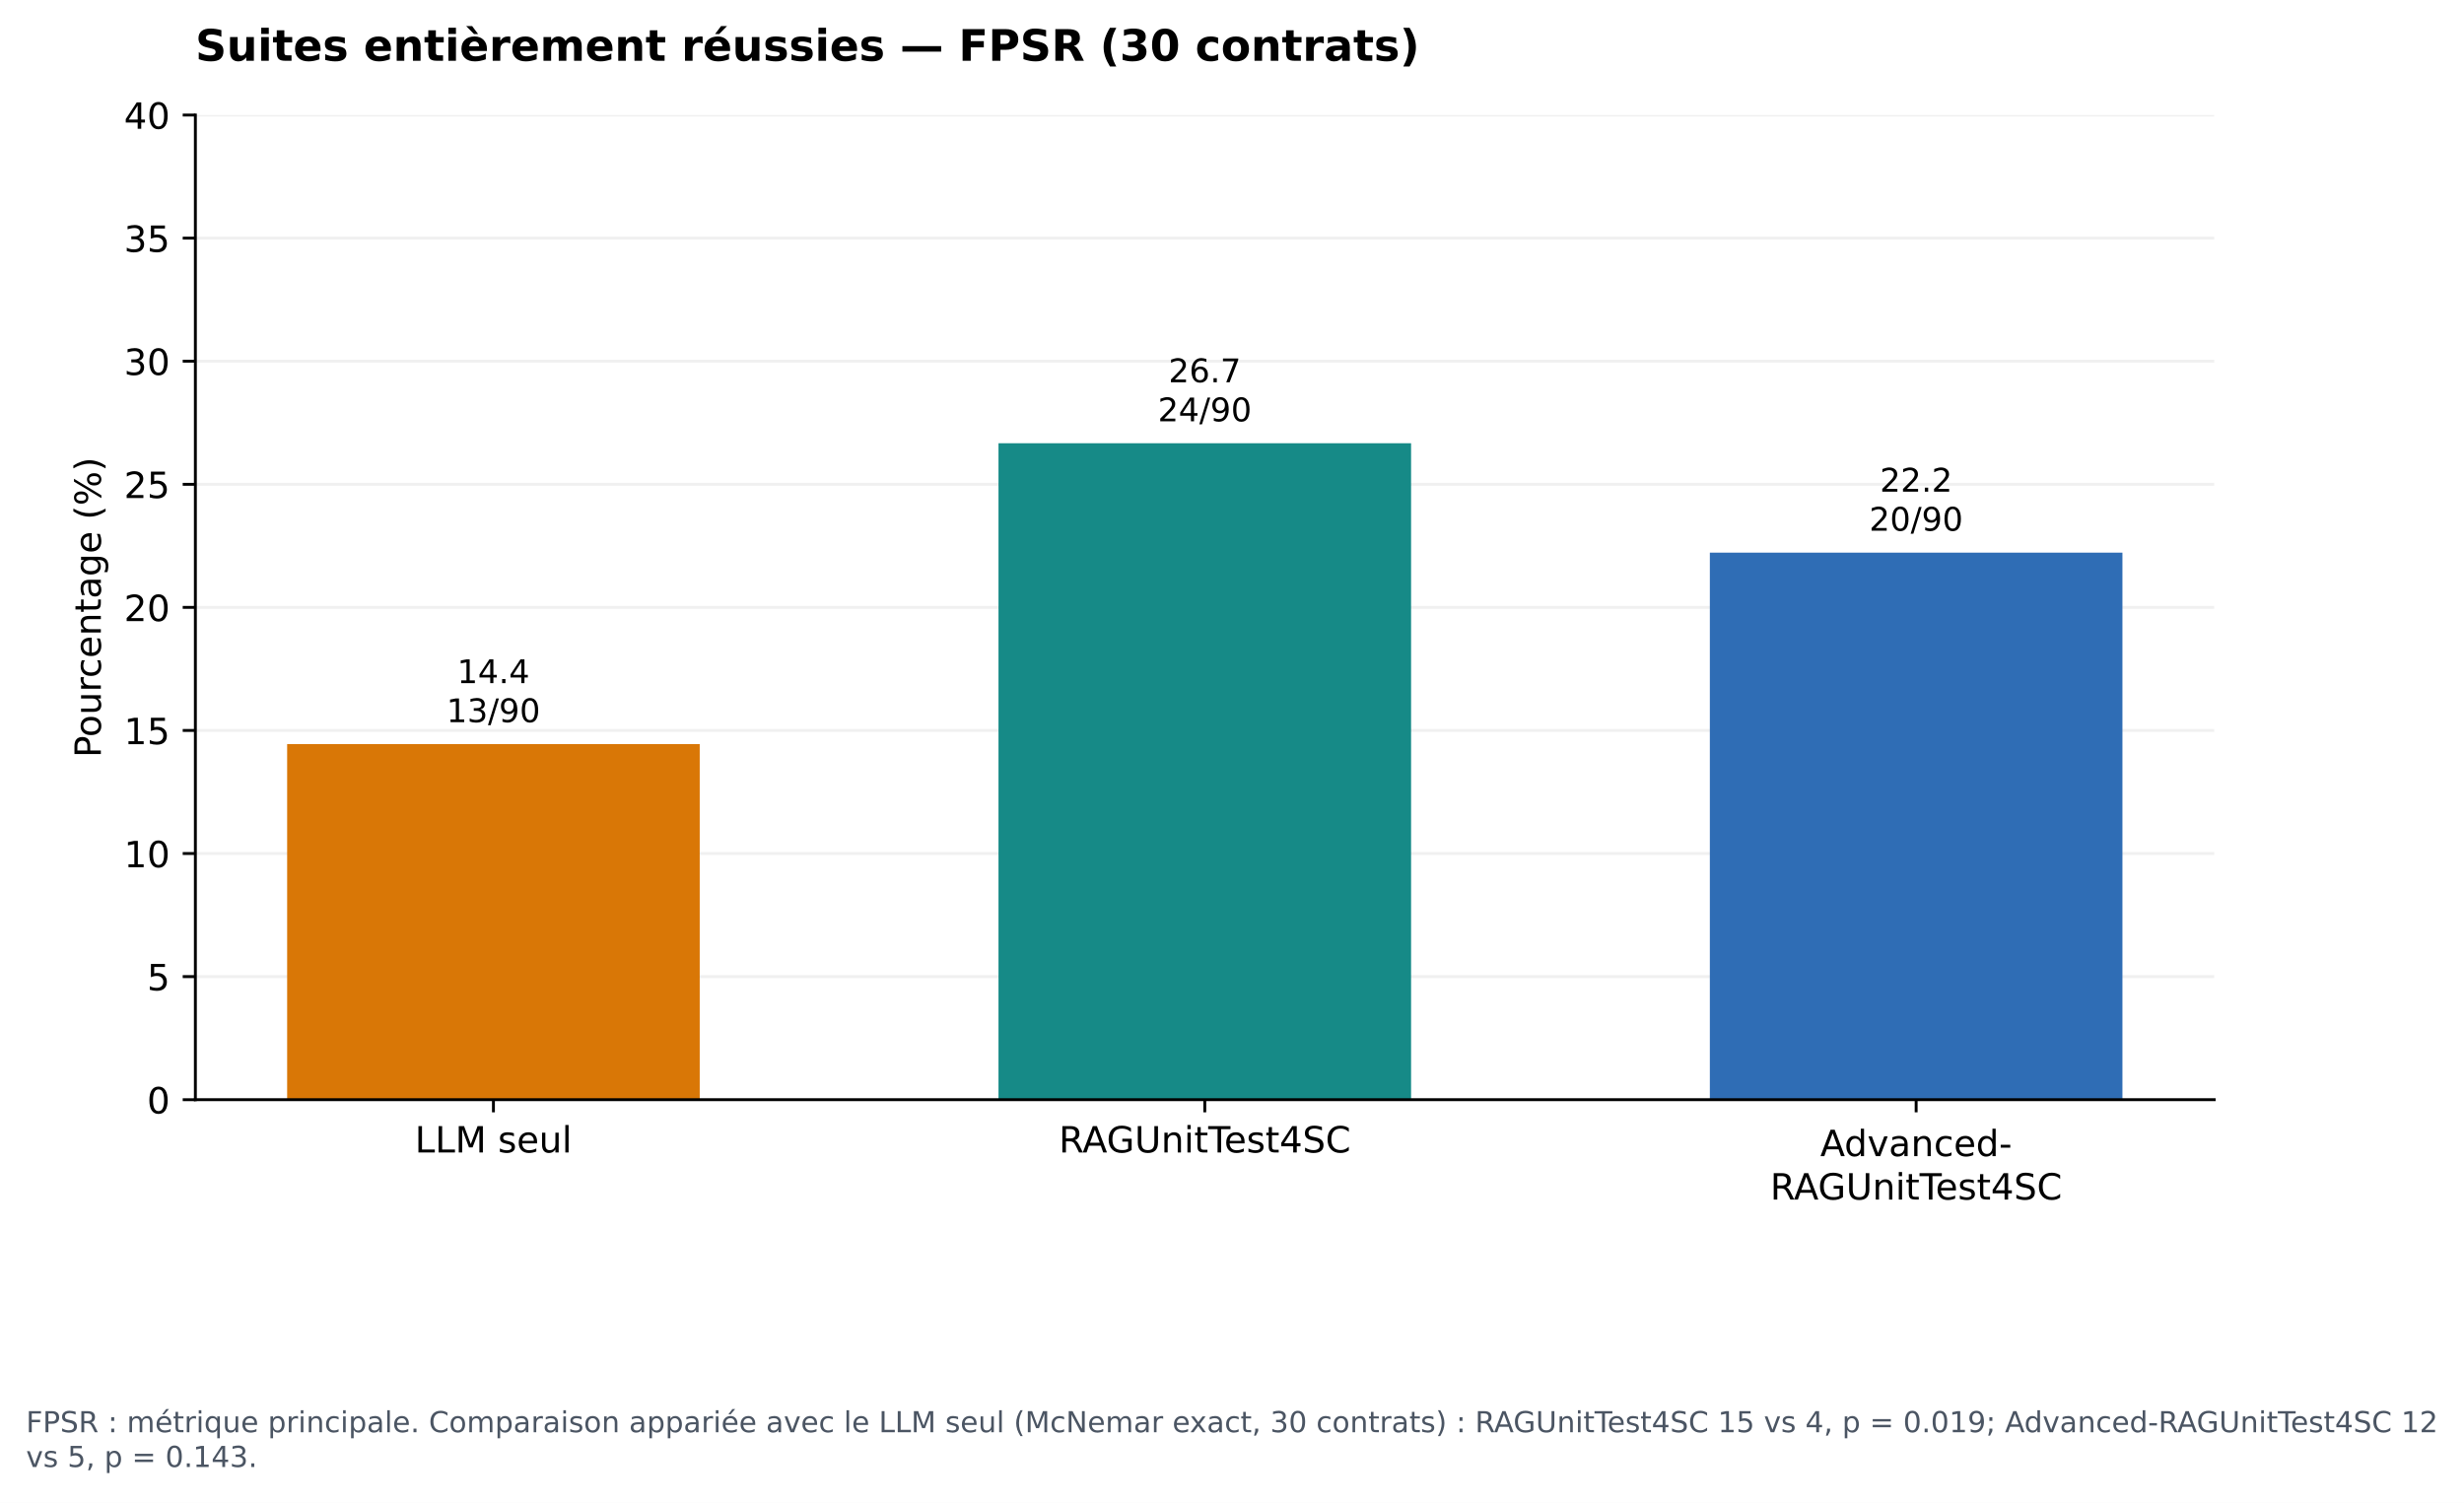
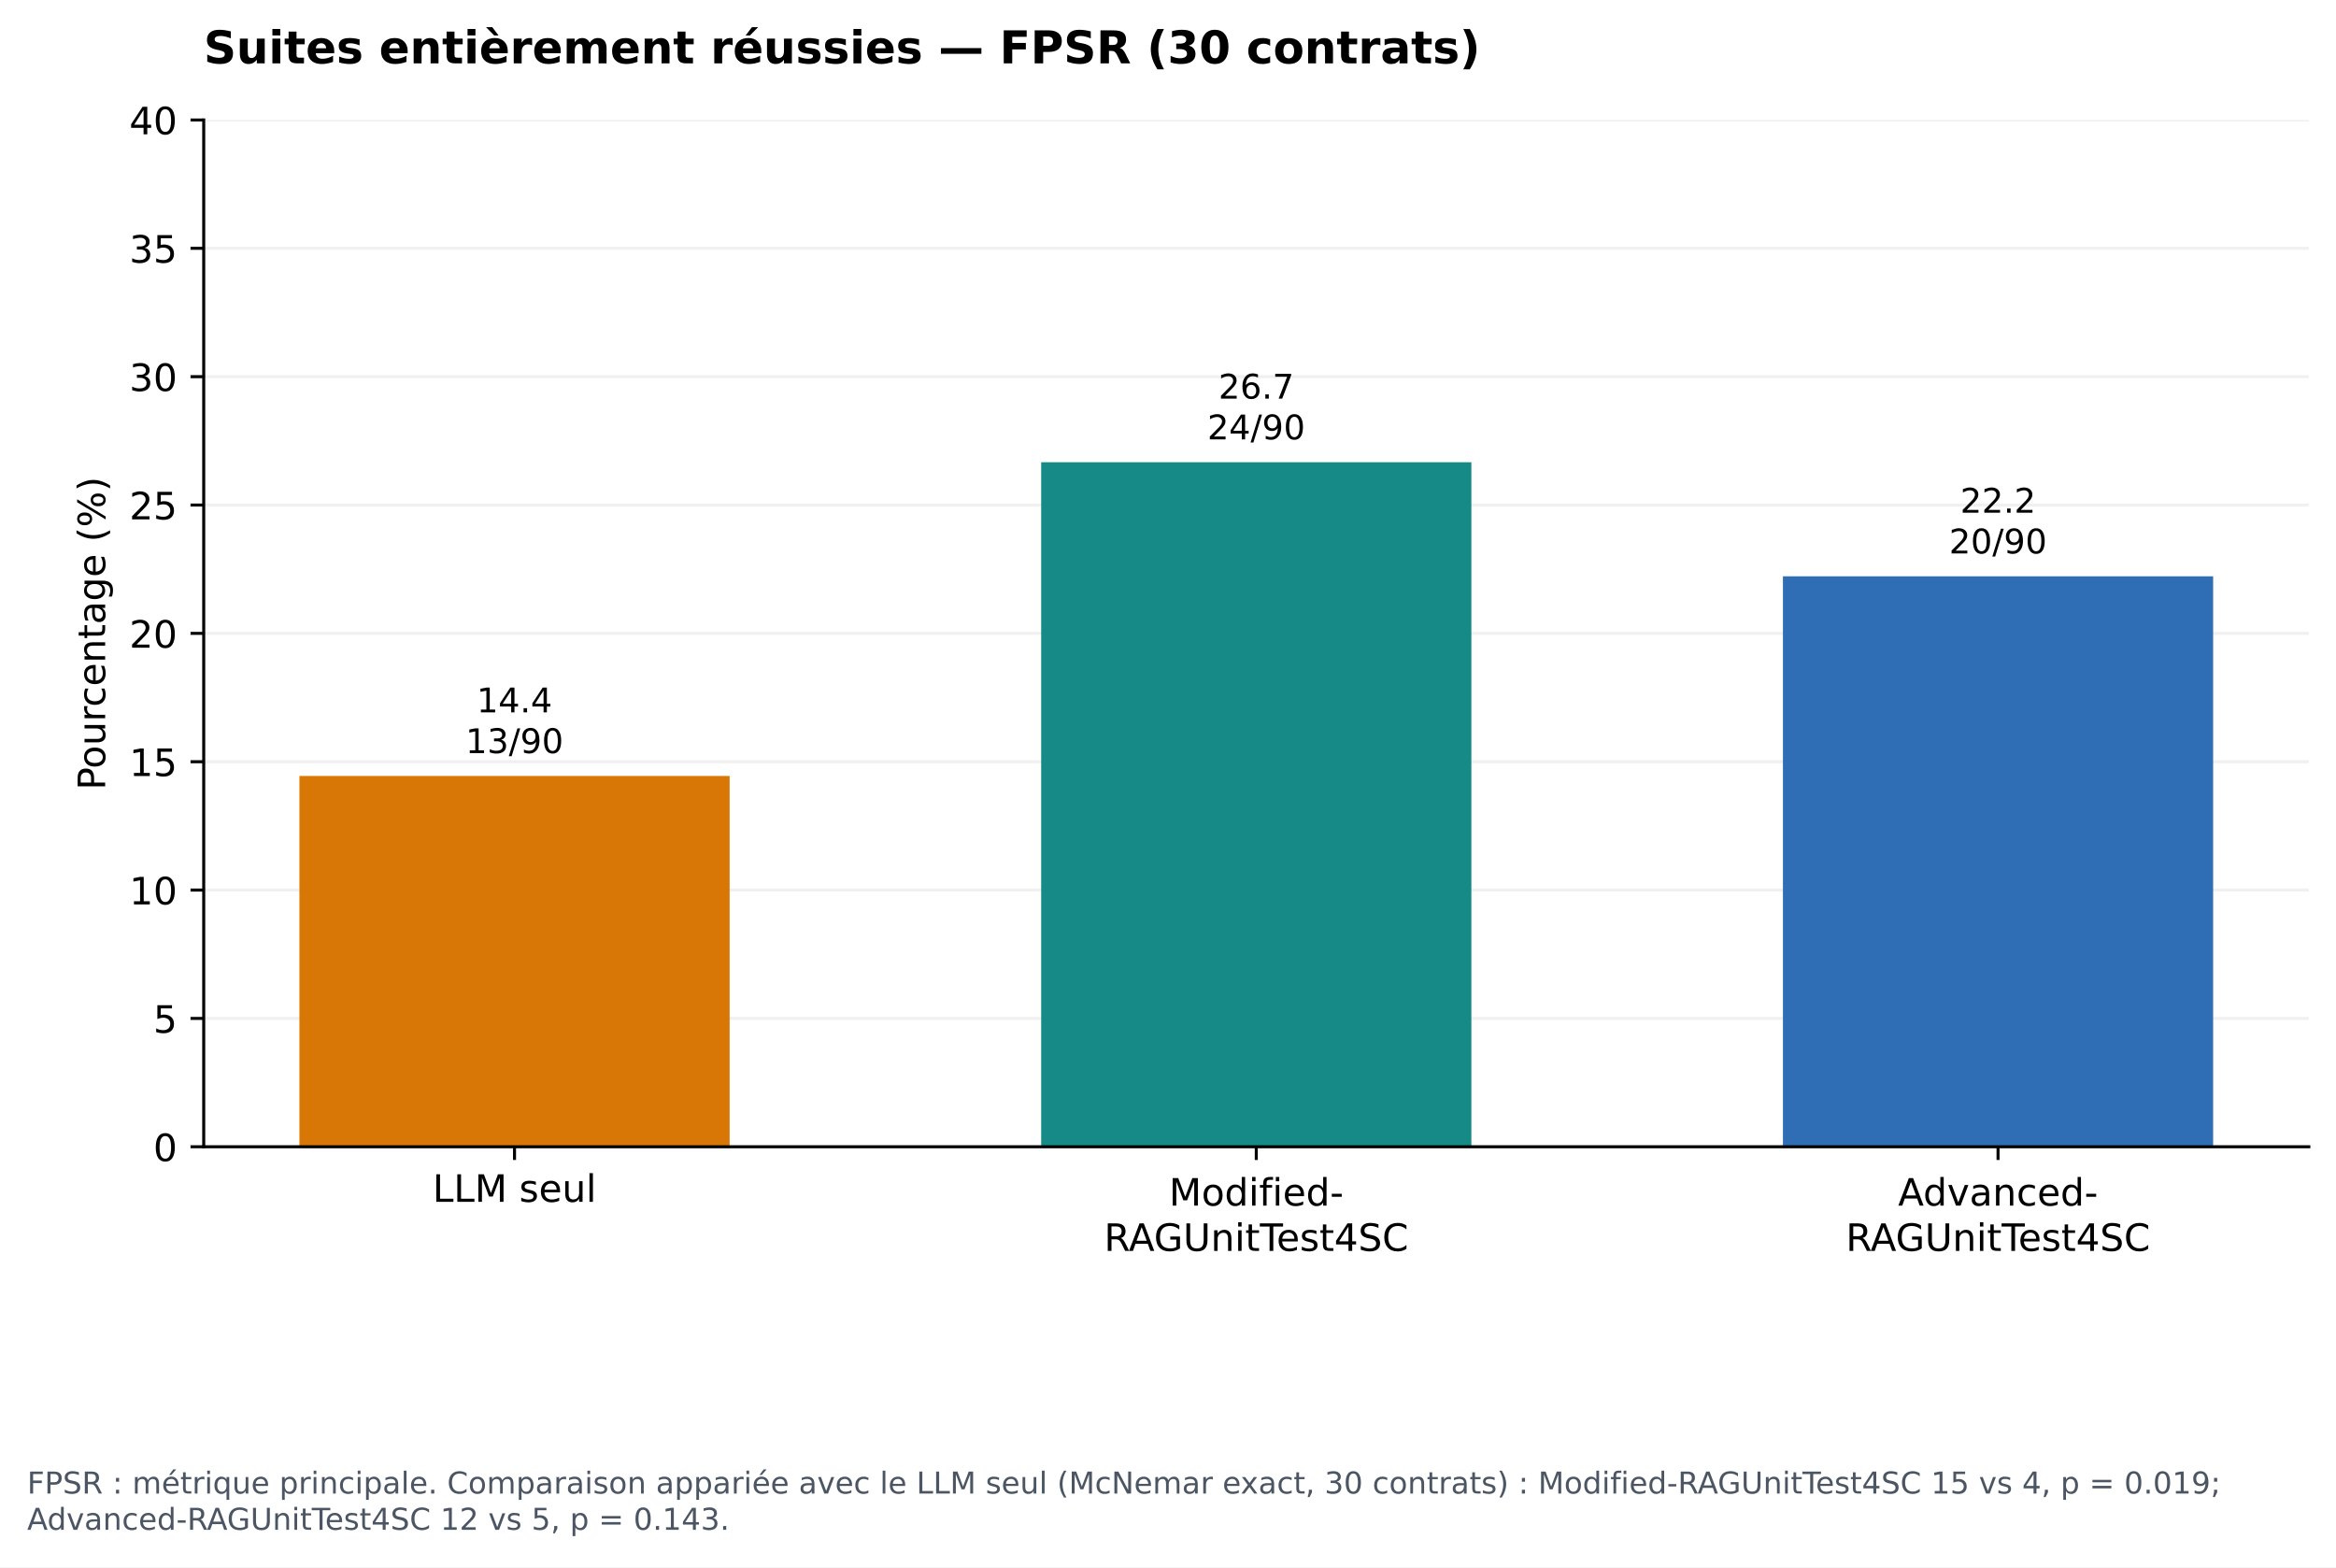
- <svg xmlns="http://www.w3.org/2000/svg" xmlns:xlink="http://www.w3.org/1999/xlink" width="681.043pt" height="415.401pt" viewBox="0 0 681.043 415.401" version="1.1">
+ <svg xmlns="http://www.w3.org/2000/svg" xmlns:xlink="http://www.w3.org/1999/xlink" width="619.2pt" height="415.401pt" viewBox="0 0 619.2 415.401" version="1.1">
  <defs>
    <style type="text/css">*{stroke-linejoin: round; stroke-linecap: butt}</style>
  </defs>
  <g id="figure_1">
    <g id="patch_1">
-       <path d="M 0 415.401  L 681.043 415.401  L 681.043 0  L 0 0  z " style="fill: #ffffff" />
+       <path d="M 0 415.401  L 619.2 415.401  L 619.2 0  L 0 0  z " style="fill: #ffffff" />
    </g>
    <g id="axes_1">
      <g id="patch_2">
        <path d="M 54 303.958  L 612 303.958  L 612 31.798  L 54 31.798  z " style="fill: #ffffff" />
      </g>
      <g id="matplotlib.axis_1">
        <g id="xtick_1">
          <g id="line2d_1">
            <defs>
-               <path id="m19f1a5df6e" d="M 0 0  L 0 3.5  " style="stroke: #000000; stroke-width: 0.8" />
+               <path id="m654aabe623" d="M 0 0  L 0 3.5  " style="stroke: #000000; stroke-width: 0.8" />
            </defs>
            <g>
-               <use xlink:href="#m19f1a5df6e" x="136.383" y="303.958" style="stroke: #000000; stroke-width: 0.8" />
+               <use xlink:href="#m654aabe623" x="136.383" y="303.958" style="stroke: #000000; stroke-width: 0.8" />
            </g>
          </g>
          <g id="text_1">
            <text style="font-size: 10px; font-family: 'DejaVu Sans'; text-anchor: middle" x="136.383" y="318.557" transform="rotate(-0 136.3827 318.5566)">LLM seul</text>
          </g>
        </g>
        <g id="xtick_2">
          <g id="line2d_2">
            <g>
-               <use xlink:href="#m19f1a5df6e" x="333" y="303.958" style="stroke: #000000; stroke-width: 0.8" />
+               <use xlink:href="#m654aabe623" x="333" y="303.958" style="stroke: #000000; stroke-width: 0.8" />
            </g>
          </g>
          <g id="text_2">
-             <text style="font-size: 10px; font-family: 'DejaVu Sans'; text-anchor: middle" x="333" y="318.557" transform="rotate(-0 333 318.5566)">RAGUnitTest4SC</text>
+             <text style="font-size: 10px; font-family: 'DejaVu Sans'" transform="translate(309.8594 319.5575)">Modified-</text>
+             <text style="font-size: 10px; font-family: 'DejaVu Sans'" transform="translate(292.6508 331.5603)">RAGUnitTest4SC</text>
          </g>
        </g>
        <g id="xtick_3">
          <g id="line2d_3">
            <g>
-               <use xlink:href="#m19f1a5df6e" x="529.617" y="303.958" style="stroke: #000000; stroke-width: 0.8" />
+               <use xlink:href="#m654aabe623" x="529.617" y="303.958" style="stroke: #000000; stroke-width: 0.8" />
            </g>
          </g>
          <g id="text_3">
            <text style="font-size: 10px; font-family: 'DejaVu Sans'" transform="translate(503.1142 319.5575)">Advanced-</text>
            <text style="font-size: 10px; font-family: 'DejaVu Sans'" transform="translate(489.2681 331.5603)">RAGUnitTest4SC</text>
          </g>
        </g>
      </g>
      <g id="matplotlib.axis_2">
        <g id="ytick_1">
          <g id="line2d_4">
-             <path d="M 54 303.958  L 612 303.958  " clip-path="url(#p969ba9e3ab)" style="fill: none; stroke: #b0b0b0; stroke-opacity: 0.18; stroke-width: 0.8; stroke-linecap: square" />
+             <path d="M 54 303.958  L 612 303.958  " clip-path="url(#pe4a174c00c)" style="fill: none; stroke: #b0b0b0; stroke-opacity: 0.18; stroke-width: 0.8; stroke-linecap: square" />
          </g>
          <g id="line2d_5">
            <defs>
-               <path id="ma4d04bcb54" d="M 0 0  L -3.5 0  " style="stroke: #000000; stroke-width: 0.8" />
+               <path id="m59f8007e85" d="M 0 0  L -3.5 0  " style="stroke: #000000; stroke-width: 0.8" />
            </defs>
            <g>
-               <use xlink:href="#ma4d04bcb54" x="54" y="303.958" style="stroke: #000000; stroke-width: 0.8" />
+               <use xlink:href="#m59f8007e85" x="54" y="303.958" style="stroke: #000000; stroke-width: 0.8" />
            </g>
          </g>
          <g id="text_4">
            <text style="font-size: 10px; font-family: 'DejaVu Sans'; text-anchor: end" x="47" y="307.757" transform="rotate(-0 47 307.757)">0</text>
          </g>
        </g>
        <g id="ytick_2">
          <g id="line2d_6">
-             <path d="M 54 269.938  L 612 269.938  " clip-path="url(#p969ba9e3ab)" style="fill: none; stroke: #b0b0b0; stroke-opacity: 0.18; stroke-width: 0.8; stroke-linecap: square" />
+             <path d="M 54 269.938  L 612 269.938  " clip-path="url(#pe4a174c00c)" style="fill: none; stroke: #b0b0b0; stroke-opacity: 0.18; stroke-width: 0.8; stroke-linecap: square" />
          </g>
          <g id="line2d_7">
            <g>
-               <use xlink:href="#ma4d04bcb54" x="54" y="269.938" style="stroke: #000000; stroke-width: 0.8" />
+               <use xlink:href="#m59f8007e85" x="54" y="269.938" style="stroke: #000000; stroke-width: 0.8" />
            </g>
          </g>
          <g id="text_5">
            <text style="font-size: 10px; font-family: 'DejaVu Sans'; text-anchor: end" x="47" y="273.737" transform="rotate(-0 47 273.737)">5</text>
          </g>
        </g>
        <g id="ytick_3">
          <g id="line2d_8">
-             <path d="M 54 235.918  L 612 235.918  " clip-path="url(#p969ba9e3ab)" style="fill: none; stroke: #b0b0b0; stroke-opacity: 0.18; stroke-width: 0.8; stroke-linecap: square" />
+             <path d="M 54 235.918  L 612 235.918  " clip-path="url(#pe4a174c00c)" style="fill: none; stroke: #b0b0b0; stroke-opacity: 0.18; stroke-width: 0.8; stroke-linecap: square" />
          </g>
          <g id="line2d_9">
            <g>
-               <use xlink:href="#ma4d04bcb54" x="54" y="235.918" style="stroke: #000000; stroke-width: 0.8" />
+               <use xlink:href="#m59f8007e85" x="54" y="235.918" style="stroke: #000000; stroke-width: 0.8" />
            </g>
          </g>
          <g id="text_6">
            <text style="font-size: 10px; font-family: 'DejaVu Sans'; text-anchor: end" x="47" y="239.717" transform="rotate(-0 47 239.717)">10</text>
          </g>
        </g>
        <g id="ytick_4">
          <g id="line2d_10">
-             <path d="M 54 201.898  L 612 201.898  " clip-path="url(#p969ba9e3ab)" style="fill: none; stroke: #b0b0b0; stroke-opacity: 0.18; stroke-width: 0.8; stroke-linecap: square" />
+             <path d="M 54 201.898  L 612 201.898  " clip-path="url(#pe4a174c00c)" style="fill: none; stroke: #b0b0b0; stroke-opacity: 0.18; stroke-width: 0.8; stroke-linecap: square" />
          </g>
          <g id="line2d_11">
            <g>
-               <use xlink:href="#ma4d04bcb54" x="54" y="201.898" style="stroke: #000000; stroke-width: 0.8" />
+               <use xlink:href="#m59f8007e85" x="54" y="201.898" style="stroke: #000000; stroke-width: 0.8" />
            </g>
          </g>
          <g id="text_7">
            <text style="font-size: 10px; font-family: 'DejaVu Sans'; text-anchor: end" x="47" y="205.697" transform="rotate(-0 47 205.697)">15</text>
          </g>
        </g>
        <g id="ytick_5">
          <g id="line2d_12">
-             <path d="M 54 167.878  L 612 167.878  " clip-path="url(#p969ba9e3ab)" style="fill: none; stroke: #b0b0b0; stroke-opacity: 0.18; stroke-width: 0.8; stroke-linecap: square" />
+             <path d="M 54 167.878  L 612 167.878  " clip-path="url(#pe4a174c00c)" style="fill: none; stroke: #b0b0b0; stroke-opacity: 0.18; stroke-width: 0.8; stroke-linecap: square" />
          </g>
          <g id="line2d_13">
            <g>
-               <use xlink:href="#ma4d04bcb54" x="54" y="167.878" style="stroke: #000000; stroke-width: 0.8" />
+               <use xlink:href="#m59f8007e85" x="54" y="167.878" style="stroke: #000000; stroke-width: 0.8" />
            </g>
          </g>
          <g id="text_8">
            <text style="font-size: 10px; font-family: 'DejaVu Sans'; text-anchor: end" x="47" y="171.677" transform="rotate(-0 47 171.677)">20</text>
          </g>
        </g>
        <g id="ytick_6">
          <g id="line2d_14">
-             <path d="M 54 133.858  L 612 133.858  " clip-path="url(#p969ba9e3ab)" style="fill: none; stroke: #b0b0b0; stroke-opacity: 0.18; stroke-width: 0.8; stroke-linecap: square" />
+             <path d="M 54 133.858  L 612 133.858  " clip-path="url(#pe4a174c00c)" style="fill: none; stroke: #b0b0b0; stroke-opacity: 0.18; stroke-width: 0.8; stroke-linecap: square" />
          </g>
          <g id="line2d_15">
            <g>
-               <use xlink:href="#ma4d04bcb54" x="54" y="133.858" style="stroke: #000000; stroke-width: 0.8" />
+               <use xlink:href="#m59f8007e85" x="54" y="133.858" style="stroke: #000000; stroke-width: 0.8" />
            </g>
          </g>
          <g id="text_9">
            <text style="font-size: 10px; font-family: 'DejaVu Sans'; text-anchor: end" x="47" y="137.657" transform="rotate(-0 47 137.657)">25</text>
          </g>
        </g>
        <g id="ytick_7">
          <g id="line2d_16">
-             <path d="M 54 99.838  L 612 99.838  " clip-path="url(#p969ba9e3ab)" style="fill: none; stroke: #b0b0b0; stroke-opacity: 0.18; stroke-width: 0.8; stroke-linecap: square" />
+             <path d="M 54 99.838  L 612 99.838  " clip-path="url(#pe4a174c00c)" style="fill: none; stroke: #b0b0b0; stroke-opacity: 0.18; stroke-width: 0.8; stroke-linecap: square" />
          </g>
          <g id="line2d_17">
            <g>
-               <use xlink:href="#ma4d04bcb54" x="54" y="99.838" style="stroke: #000000; stroke-width: 0.8" />
+               <use xlink:href="#m59f8007e85" x="54" y="99.838" style="stroke: #000000; stroke-width: 0.8" />
            </g>
          </g>
          <g id="text_10">
            <text style="font-size: 10px; font-family: 'DejaVu Sans'; text-anchor: end" x="47" y="103.637" transform="rotate(-0 47 103.637)">30</text>
          </g>
        </g>
        <g id="ytick_8">
          <g id="line2d_18">
-             <path d="M 54 65.818  L 612 65.818  " clip-path="url(#p969ba9e3ab)" style="fill: none; stroke: #b0b0b0; stroke-opacity: 0.18; stroke-width: 0.8; stroke-linecap: square" />
+             <path d="M 54 65.818  L 612 65.818  " clip-path="url(#pe4a174c00c)" style="fill: none; stroke: #b0b0b0; stroke-opacity: 0.18; stroke-width: 0.8; stroke-linecap: square" />
          </g>
          <g id="line2d_19">
            <g>
-               <use xlink:href="#ma4d04bcb54" x="54" y="65.818" style="stroke: #000000; stroke-width: 0.8" />
+               <use xlink:href="#m59f8007e85" x="54" y="65.818" style="stroke: #000000; stroke-width: 0.8" />
            </g>
          </g>
          <g id="text_11">
            <text style="font-size: 10px; font-family: 'DejaVu Sans'; text-anchor: end" x="47" y="69.617" transform="rotate(-0 47 69.61695)">35</text>
          </g>
        </g>
        <g id="ytick_9">
          <g id="line2d_20">
-             <path d="M 54 31.798  L 612 31.798  " clip-path="url(#p969ba9e3ab)" style="fill: none; stroke: #b0b0b0; stroke-opacity: 0.18; stroke-width: 0.8; stroke-linecap: square" />
+             <path d="M 54 31.798  L 612 31.798  " clip-path="url(#pe4a174c00c)" style="fill: none; stroke: #b0b0b0; stroke-opacity: 0.18; stroke-width: 0.8; stroke-linecap: square" />
          </g>
          <g id="line2d_21">
            <g>
-               <use xlink:href="#ma4d04bcb54" x="54" y="31.798" style="stroke: #000000; stroke-width: 0.8" />
+               <use xlink:href="#m59f8007e85" x="54" y="31.798" style="stroke: #000000; stroke-width: 0.8" />
            </g>
          </g>
          <g id="text_12">
            <text style="font-size: 10px; font-family: 'DejaVu Sans'; text-anchor: end" x="47" y="35.597" transform="rotate(-0 47 35.59695)">40</text>
          </g>
        </g>
        <g id="text_13">
          <text style="font-size: 10px; font-family: 'DejaVu Sans'; text-anchor: middle" x="27.873" y="167.878" transform="rotate(-90 27.87266 167.8781)">Pourcentage (%)</text>
        </g>
      </g>
      <g id="patch_3">
-         <path d="M 79.364 303.958  L 193.402 303.958  L 193.402 205.678  L 79.364 205.678  z " clip-path="url(#p969ba9e3ab)" style="fill: #d97706" />
+         <path d="M 79.364 303.958  L 193.402 303.958  L 193.402 205.678  L 79.364 205.678  z " clip-path="url(#pe4a174c00c)" style="fill: #d97706" />
      </g>
      <g id="patch_4">
-         <path d="M 275.981 303.958  L 390.019 303.958  L 390.019 122.518  L 275.981 122.518  z " clip-path="url(#p969ba9e3ab)" style="fill: #168a87" />
+         <path d="M 275.981 303.958  L 390.019 303.958  L 390.019 122.518  L 275.981 122.518  z " clip-path="url(#pe4a174c00c)" style="fill: #168a87" />
      </g>
      <g id="patch_5">
-         <path d="M 472.598 303.958  L 586.636 303.958  L 586.636 152.758  L 472.598 152.758  z " clip-path="url(#p969ba9e3ab)" style="fill: #2f6db5" />
+         <path d="M 472.598 303.958  L 586.636 303.958  L 586.636 152.758  L 472.598 152.758  z " clip-path="url(#pe4a174c00c)" style="fill: #2f6db5" />
      </g>
      <g id="patch_6">
        <path d="M 54 303.958  L 54 31.798  " style="fill: none; stroke: #000000; stroke-width: 0.8; stroke-linejoin: miter; stroke-linecap: square" />
      </g>
      <g id="patch_7">
        <path d="M 54 303.958  L 612 303.958  " style="fill: none; stroke: #000000; stroke-width: 0.8; stroke-linejoin: miter; stroke-linecap: square" />
      </g>
      <g id="text_14">
        <text style="font-size: 9px; font-family: 'DejaVu Sans'" transform="translate(126.3631 188.8134)">14.4</text>
        <text style="font-size: 9px; font-family: 'DejaVu Sans'" transform="translate(123.4142 199.6151)">13/90</text>
      </g>
      <g id="text_15">
        <text style="font-size: 9px; font-family: 'DejaVu Sans'" transform="translate(322.9805 105.6534)">26.7</text>
        <text style="font-size: 9px; font-family: 'DejaVu Sans'" transform="translate(320.0316 116.4551)">24/90</text>
      </g>
      <g id="text_16">
        <text style="font-size: 9px; font-family: 'DejaVu Sans'" transform="translate(519.5978 135.8934)">22.2</text>
        <text style="font-size: 9px; font-family: 'DejaVu Sans'" transform="translate(516.6489 146.6951)">20/90</text>
      </g>
      <g id="text_17">
        <text style="font-weight: 700; font-size: 12px; font-family: 'DejaVu Sans'; text-anchor: start" x="54" y="16.798" transform="rotate(-0 54 16.79812)">Suites entièrement réussies — FPSR (30 contrats)</text>
      </g>
    </g>
    <g id="text_18">
-       <text style="font-size: 8px; font-family: 'DejaVu Sans'; fill: #4b5563" transform="translate(7.2 395.8766)">FPSR : métrique principale. Comparaison appariée avec le LLM seul (McNemar exact, 30 contrats) : RAGUnitTest4SC 15 vs 4, p = 0.019; Advanced-RAGUnitTest4SC 12</text>
-       <text style="font-size: 8px; font-family: 'DejaVu Sans'; fill: #4b5563" transform="translate(7.2 405.4781)">vs 5, p = 0.143.</text>
+       <text style="font-size: 8px; font-family: 'DejaVu Sans'; fill: #4b5563" transform="translate(7.2 395.8759)">FPSR : métrique principale. Comparaison appariée avec le LLM seul (McNemar exact, 30 contrats) : Modified-RAGUnitTest4SC 15 vs 4, p = 0.019;</text>
+       <text style="font-size: 8px; font-family: 'DejaVu Sans'; fill: #4b5563" transform="translate(7.2 405.4781)">Advanced-RAGUnitTest4SC 12 vs 5, p = 0.143.</text>
    </g>
  </g>
  <defs>
-     <clipPath id="p969ba9e3ab">
+     <clipPath id="pe4a174c00c">
      <rect x="54" y="31.798" width="558" height="272.16" />
    </clipPath>
  </defs>
</svg>
